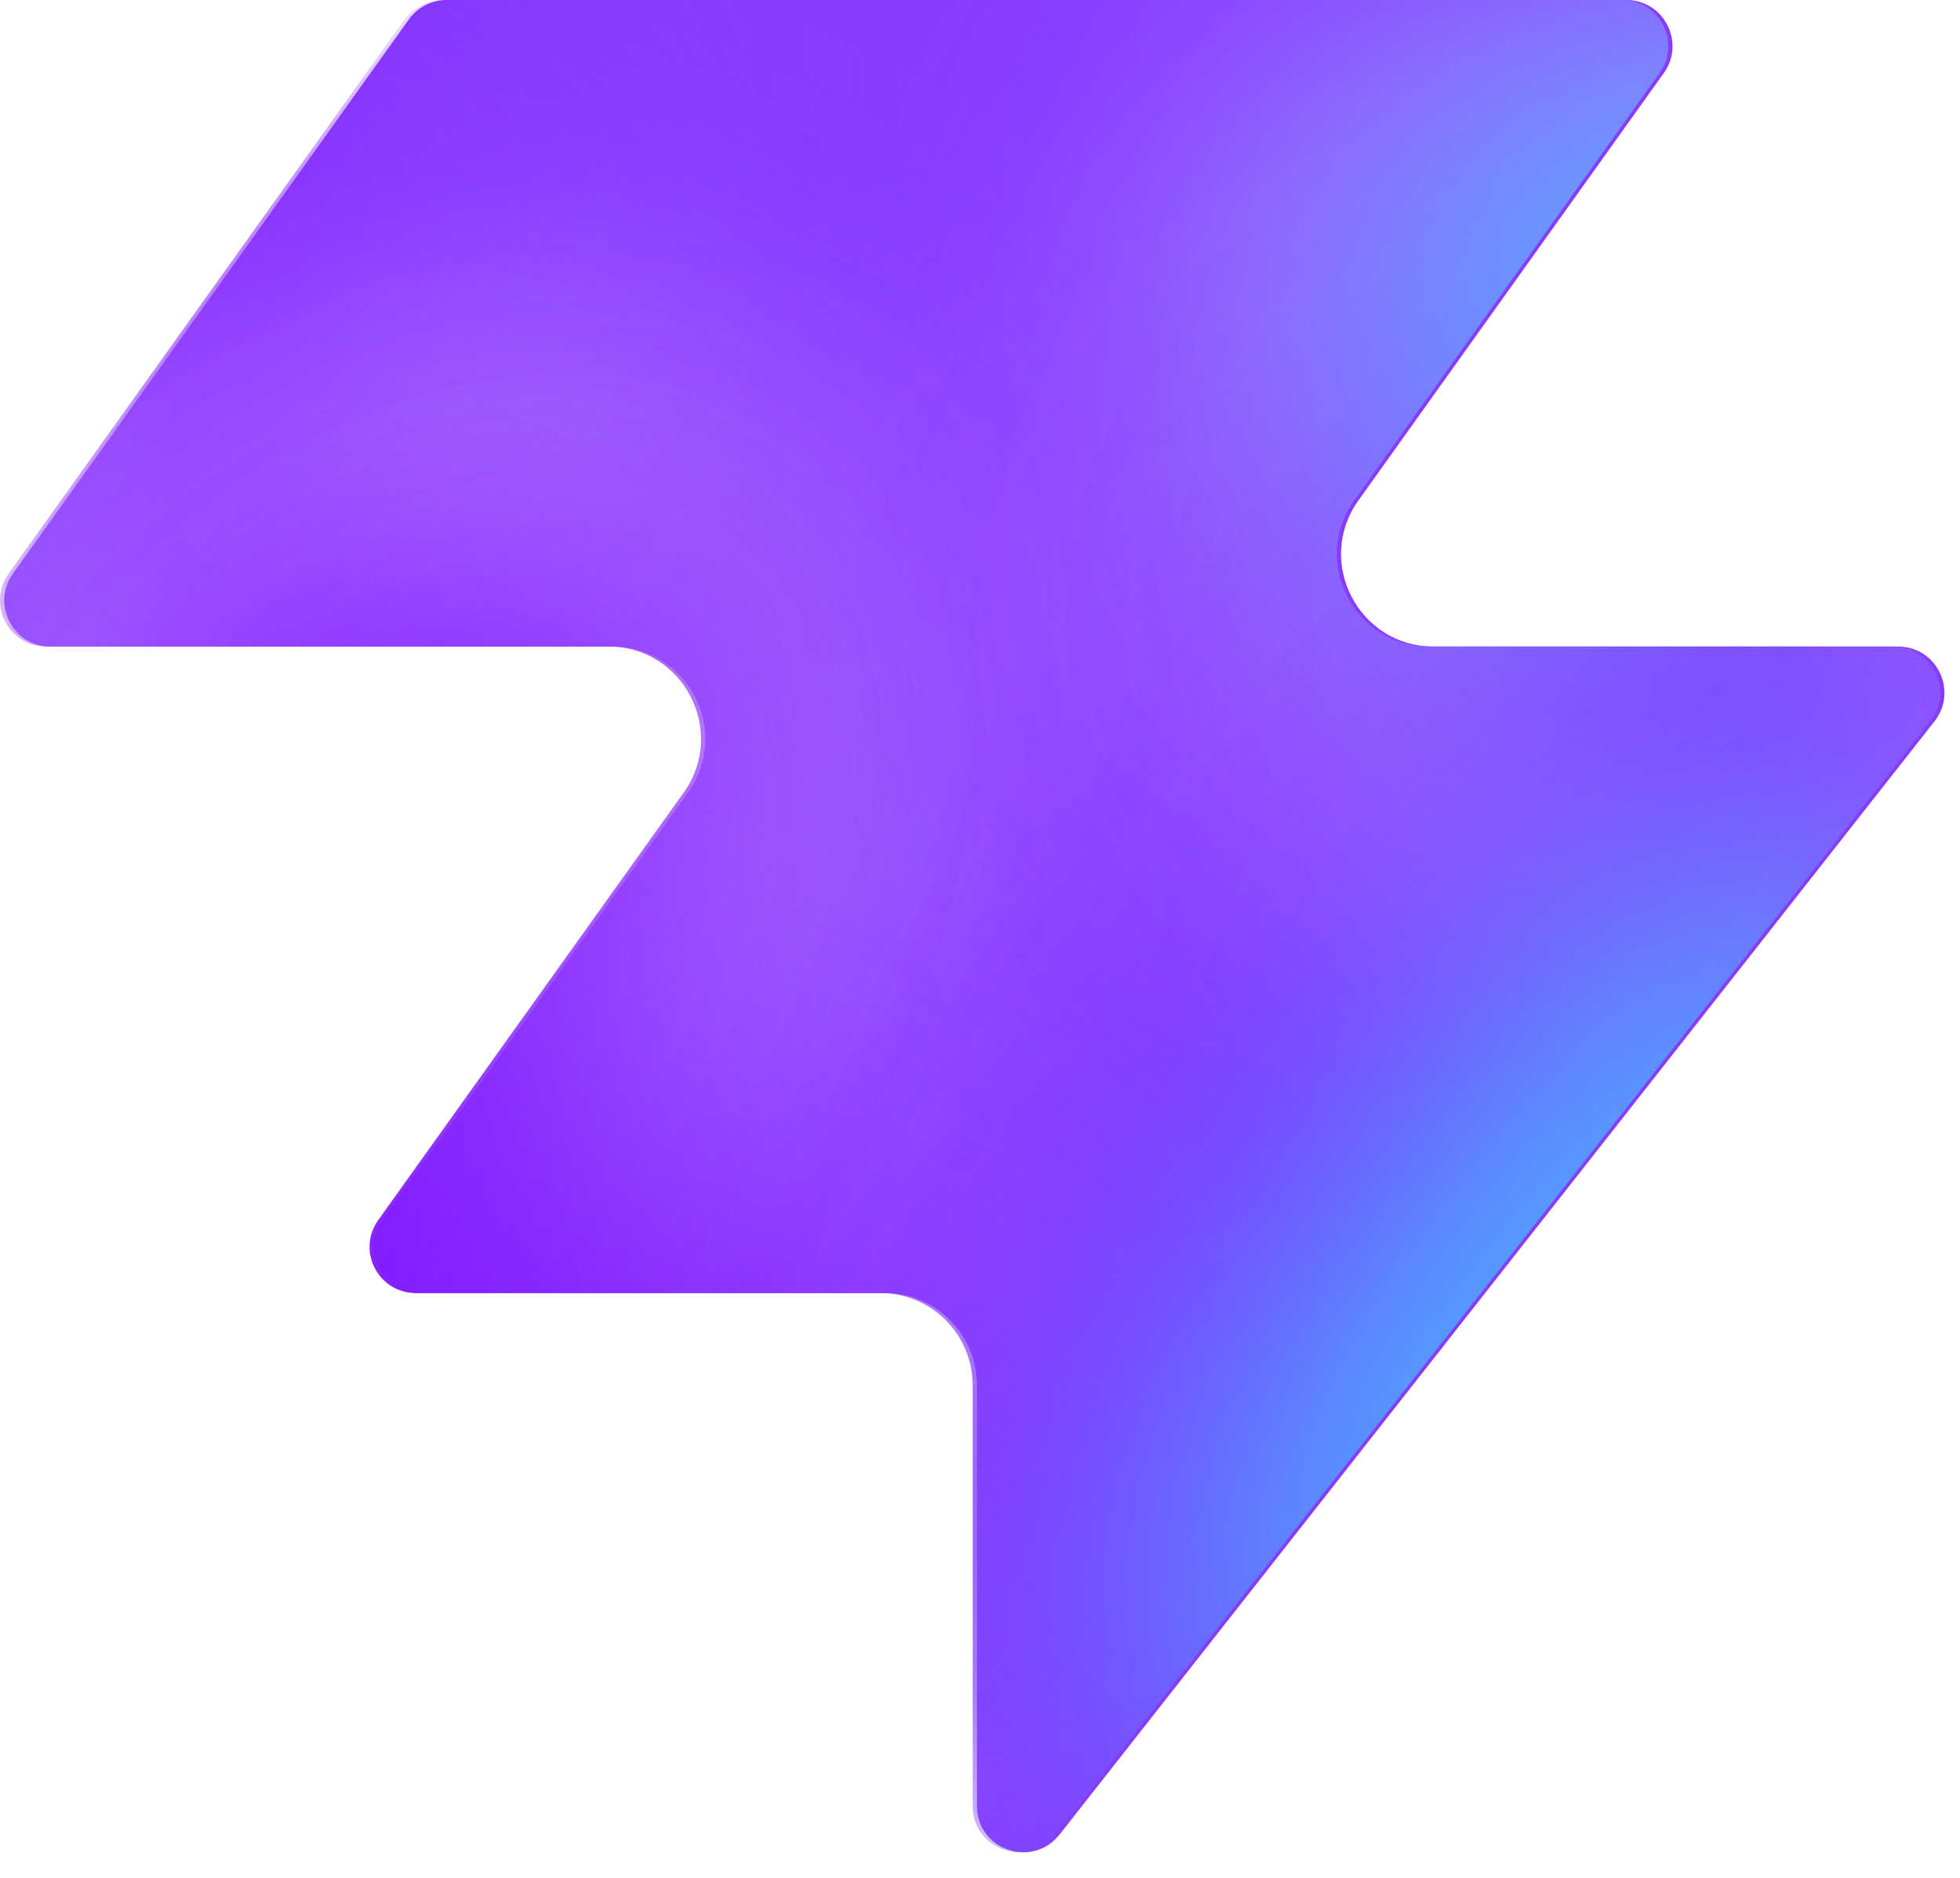
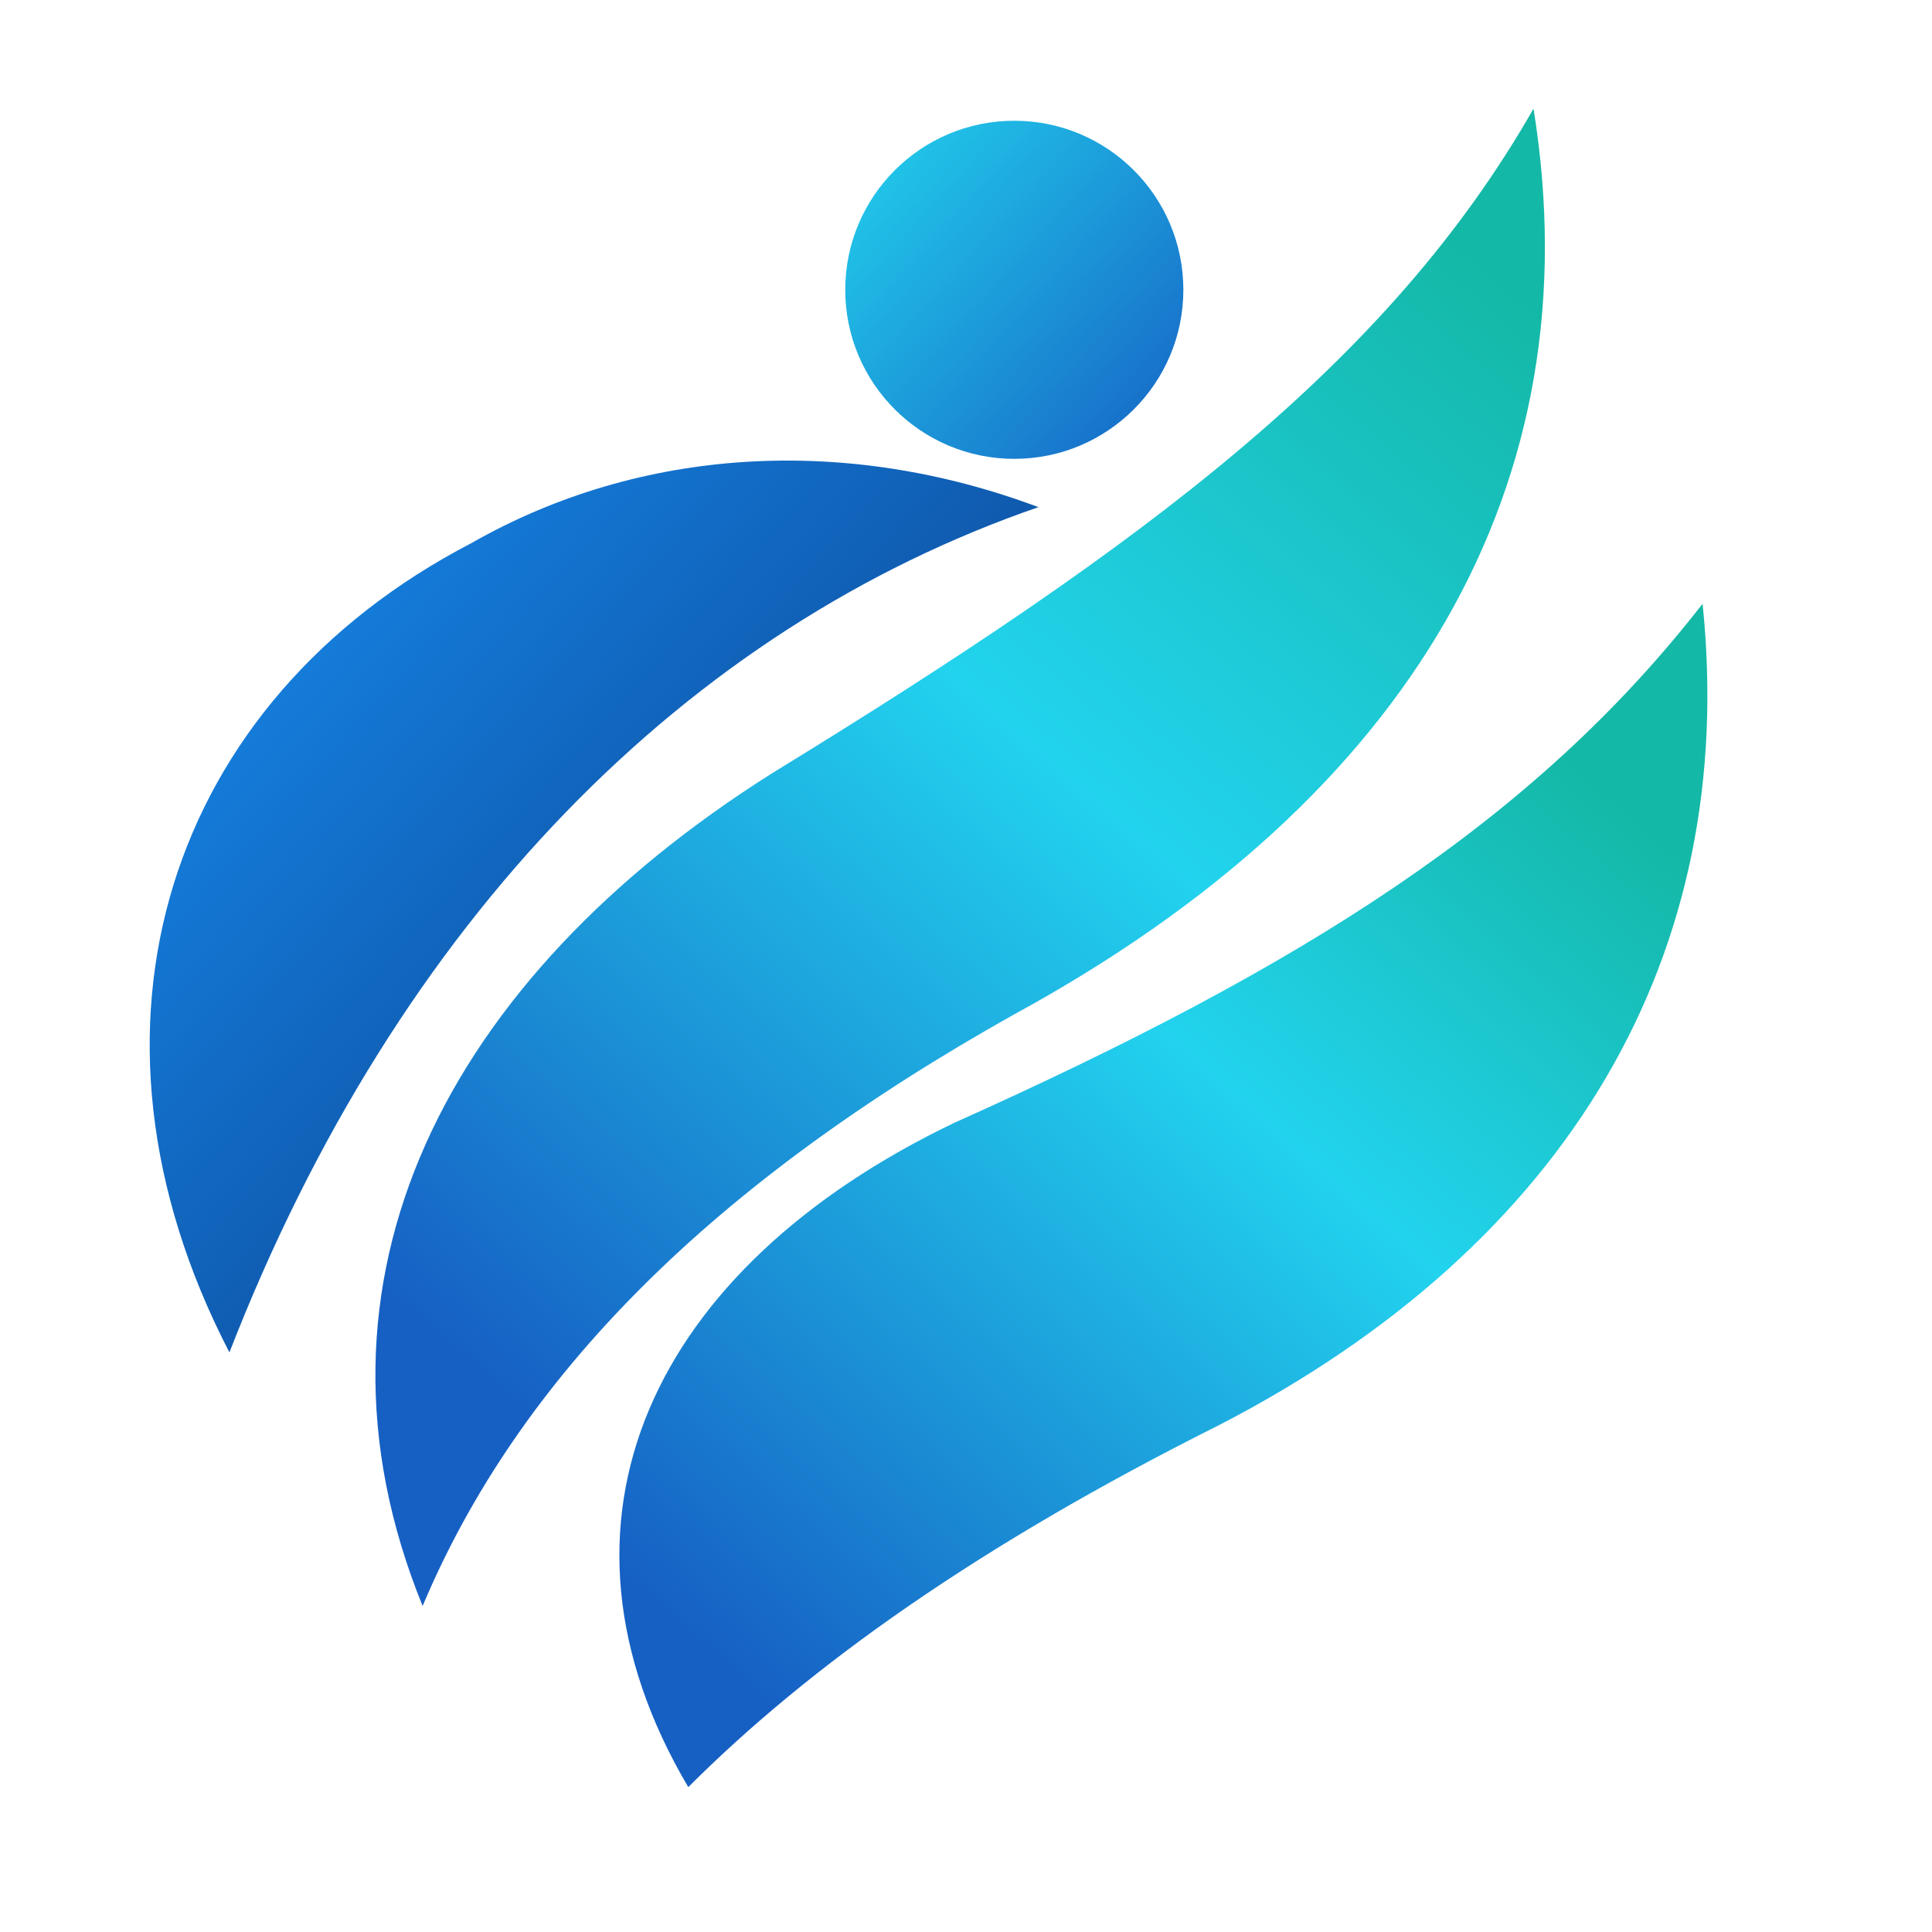
- <svg xmlns="http://www.w3.org/2000/svg" width="48" height="46" fill="none" viewBox="0 0 48 46">
-   <path fill="#863bff" d="M25.946 44.938c-.664.845-2.021.375-2.021-.698V33.937a2.26 2.26 0 0 0-2.262-2.262H10.287c-.92 0-1.456-1.04-.92-1.788l7.48-10.471c1.07-1.497 0-3.578-1.842-3.578H1.237c-.92 0-1.456-1.04-.92-1.788L10.013.474c.214-.297.556-.474.92-.474h28.894c.92 0 1.456 1.04.92 1.788l-7.48 10.471c-1.07 1.498 0 3.579 1.842 3.579h11.377c.943 0 1.473 1.088.89 1.83L25.947 44.94z" style="fill:#863bff;fill:color(display-p3 .525 .23 1);fill-opacity:1" />
-   <mask id="a" width="48" height="46" x="0" y="0" maskUnits="userSpaceOnUse" style="mask-type:alpha">
-     <path fill="#000" d="M25.842 44.938c-.664.844-2.021.375-2.021-.698V33.937a2.26 2.26 0 0 0-2.262-2.262H10.183c-.92 0-1.456-1.04-.92-1.788l7.48-10.471c1.07-1.498 0-3.579-1.842-3.579H1.133c-.92 0-1.456-1.04-.92-1.787L9.91.473c.214-.297.556-.474.92-.474h28.894c.92 0 1.456 1.04.92 1.788l-7.48 10.471c-1.07 1.498 0 3.578 1.842 3.578h11.377c.943 0 1.473 1.088.89 1.832L25.843 44.94z" style="fill:#000;fill-opacity:1" />
-   </mask>
-   <g mask="url(#a)">
-     <g filter="url(#b)">
-       <ellipse cx="5.508" cy="14.704" fill="#ede6ff" rx="5.508" ry="14.704" style="fill:#ede6ff;fill:color(display-p3 .927 .903 1);fill-opacity:1" transform="matrix(.00324 1 1 -.00324 -4.47 31.516)" />
-     </g>
-     <g filter="url(#c)">
-       <ellipse cx="10.399" cy="29.851" fill="#ede6ff" rx="10.399" ry="29.851" style="fill:#ede6ff;fill:color(display-p3 .927 .903 1);fill-opacity:1" transform="matrix(.00324 1 1 -.00324 -39.328 7.883)" />
-     </g>
-     <g filter="url(#d)">
-       <ellipse cx="5.508" cy="30.487" fill="#7e14ff" rx="5.508" ry="30.487" style="fill:#7e14ff;fill:color(display-p3 .492 .077 1);fill-opacity:1" transform="rotate(89.814 -25.913 -14.639)scale(1 -1)" />
-     </g>
-     <g filter="url(#e)">
-       <ellipse cx="5.508" cy="30.599" fill="#7e14ff" rx="5.508" ry="30.599" style="fill:#7e14ff;fill:color(display-p3 .492 .077 1);fill-opacity:1" transform="rotate(89.814 -32.644 -3.334)scale(1 -1)" />
-     </g>
-     <g filter="url(#f)">
-       <ellipse cx="5.508" cy="30.599" fill="#7e14ff" rx="5.508" ry="30.599" style="fill:#7e14ff;fill:color(display-p3 .492 .077 1);fill-opacity:1" transform="matrix(.00324 1 1 -.00324 -34.34 30.47)" />
-     </g>
-     <g filter="url(#g)">
-       <ellipse cx="14.072" cy="22.078" fill="#ede6ff" rx="14.072" ry="22.078" style="fill:#ede6ff;fill:color(display-p3 .927 .903 1);fill-opacity:1" transform="rotate(93.35 24.506 48.493)scale(-1 1)" />
-     </g>
-     <g filter="url(#h)">
-       <ellipse cx="3.47" cy="21.501" fill="#7e14ff" rx="3.47" ry="21.501" style="fill:#7e14ff;fill:color(display-p3 .492 .077 1);fill-opacity:1" transform="rotate(89.009 28.708 47.59)scale(-1 1)" />
-     </g>
-     <g filter="url(#i)">
-       <ellipse cx="3.47" cy="21.501" fill="#7e14ff" rx="3.47" ry="21.501" style="fill:#7e14ff;fill:color(display-p3 .492 .077 1);fill-opacity:1" transform="rotate(89.009 28.708 47.59)scale(-1 1)" />
-     </g>
-     <g filter="url(#j)">
-       <ellipse cx=".387" cy="8.972" fill="#7e14ff" rx="4.407" ry="29.108" style="fill:#7e14ff;fill:color(display-p3 .492 .077 1);fill-opacity:1" transform="rotate(39.51 .387 8.972)" />
-     </g>
-     <g filter="url(#k)">
-       <ellipse cx="47.523" cy="-6.092" fill="#7e14ff" rx="4.407" ry="29.108" style="fill:#7e14ff;fill:color(display-p3 .492 .077 1);fill-opacity:1" transform="rotate(37.892 47.523 -6.092)" />
-     </g>
-     <g filter="url(#l)">
-       <ellipse cx="41.412" cy="6.333" fill="#47bfff" rx="5.971" ry="9.665" style="fill:#47bfff;fill:color(display-p3 .28 .748 1);fill-opacity:1" transform="rotate(37.892 41.412 6.333)" />
-     </g>
-     <g filter="url(#m)">
-       <ellipse cx="-1.879" cy="38.332" fill="#7e14ff" rx="4.407" ry="29.108" style="fill:#7e14ff;fill:color(display-p3 .492 .077 1);fill-opacity:1" transform="rotate(37.892 -1.88 38.332)" />
-     </g>
-     <g filter="url(#n)">
-       <ellipse cx="-1.879" cy="38.332" fill="#7e14ff" rx="4.407" ry="29.108" style="fill:#7e14ff;fill:color(display-p3 .492 .077 1);fill-opacity:1" transform="rotate(37.892 -1.88 38.332)" />
-     </g>
-     <g filter="url(#o)">
-       <ellipse cx="35.651" cy="29.907" fill="#7e14ff" rx="4.407" ry="29.108" style="fill:#7e14ff;fill:color(display-p3 .492 .077 1);fill-opacity:1" transform="rotate(37.892 35.651 29.907)" />
-     </g>
-     <g filter="url(#p)">
-       <ellipse cx="38.418" cy="32.4" fill="#47bfff" rx="5.971" ry="15.297" style="fill:#47bfff;fill:color(display-p3 .28 .748 1);fill-opacity:1" transform="rotate(37.892 38.418 32.4)" />
-     </g>
-   </g>
+ <svg xmlns="http://www.w3.org/2000/svg" viewBox="0 0 160 160">
  <defs>
-     <filter id="b" width="60.045" height="41.654" x="-19.77" y="16.149" color-interpolation-filters="sRGB" filterUnits="userSpaceOnUse">
-       <feFlood flood-opacity="0" result="BackgroundImageFix" />
-       <feBlend in="SourceGraphic" in2="BackgroundImageFix" result="shape" />
-       <feGaussianBlur result="effect1_foregroundBlur_2002_17158" stdDeviation="7.659" />
-     </filter>
-     <filter id="c" width="90.34" height="51.437" x="-54.613" y="-7.533" color-interpolation-filters="sRGB" filterUnits="userSpaceOnUse">
-       <feFlood flood-opacity="0" result="BackgroundImageFix" />
-       <feBlend in="SourceGraphic" in2="BackgroundImageFix" result="shape" />
-       <feGaussianBlur result="effect1_foregroundBlur_2002_17158" stdDeviation="7.659" />
-     </filter>
-     <filter id="d" width="79.355" height="29.4" x="-49.64" y="2.03" color-interpolation-filters="sRGB" filterUnits="userSpaceOnUse">
-       <feFlood flood-opacity="0" result="BackgroundImageFix" />
-       <feBlend in="SourceGraphic" in2="BackgroundImageFix" result="shape" />
-       <feGaussianBlur result="effect1_foregroundBlur_2002_17158" stdDeviation="4.596" />
-     </filter>
-     <filter id="e" width="79.579" height="29.4" x="-45.045" y="20.029" color-interpolation-filters="sRGB" filterUnits="userSpaceOnUse">
-       <feFlood flood-opacity="0" result="BackgroundImageFix" />
-       <feBlend in="SourceGraphic" in2="BackgroundImageFix" result="shape" />
-       <feGaussianBlur result="effect1_foregroundBlur_2002_17158" stdDeviation="4.596" />
-     </filter>
-     <filter id="f" width="79.579" height="29.4" x="-43.513" y="21.178" color-interpolation-filters="sRGB" filterUnits="userSpaceOnUse">
-       <feFlood flood-opacity="0" result="BackgroundImageFix" />
-       <feBlend in="SourceGraphic" in2="BackgroundImageFix" result="shape" />
-       <feGaussianBlur result="effect1_foregroundBlur_2002_17158" stdDeviation="4.596" />
-     </filter>
-     <filter id="g" width="74.749" height="58.852" x="15.756" y="-17.901" color-interpolation-filters="sRGB" filterUnits="userSpaceOnUse">
-       <feFlood flood-opacity="0" result="BackgroundImageFix" />
-       <feBlend in="SourceGraphic" in2="BackgroundImageFix" result="shape" />
-       <feGaussianBlur result="effect1_foregroundBlur_2002_17158" stdDeviation="7.659" />
-     </filter>
-     <filter id="h" width="61.377" height="25.362" x="23.548" y="2.284" color-interpolation-filters="sRGB" filterUnits="userSpaceOnUse">
-       <feFlood flood-opacity="0" result="BackgroundImageFix" />
-       <feBlend in="SourceGraphic" in2="BackgroundImageFix" result="shape" />
-       <feGaussianBlur result="effect1_foregroundBlur_2002_17158" stdDeviation="4.596" />
-     </filter>
-     <filter id="i" width="61.377" height="25.362" x="23.548" y="2.284" color-interpolation-filters="sRGB" filterUnits="userSpaceOnUse">
-       <feFlood flood-opacity="0" result="BackgroundImageFix" />
-       <feBlend in="SourceGraphic" in2="BackgroundImageFix" result="shape" />
-       <feGaussianBlur result="effect1_foregroundBlur_2002_17158" stdDeviation="4.596" />
-     </filter>
-     <filter id="j" width="56.045" height="63.649" x="-27.636" y="-22.853" color-interpolation-filters="sRGB" filterUnits="userSpaceOnUse">
-       <feFlood flood-opacity="0" result="BackgroundImageFix" />
-       <feBlend in="SourceGraphic" in2="BackgroundImageFix" result="shape" />
-       <feGaussianBlur result="effect1_foregroundBlur_2002_17158" stdDeviation="4.596" />
-     </filter>
-     <filter id="k" width="54.814" height="64.646" x="20.116" y="-38.415" color-interpolation-filters="sRGB" filterUnits="userSpaceOnUse">
-       <feFlood flood-opacity="0" result="BackgroundImageFix" />
-       <feBlend in="SourceGraphic" in2="BackgroundImageFix" result="shape" />
-       <feGaussianBlur result="effect1_foregroundBlur_2002_17158" stdDeviation="4.596" />
-     </filter>
-     <filter id="l" width="33.541" height="35.313" x="24.641" y="-11.323" color-interpolation-filters="sRGB" filterUnits="userSpaceOnUse">
-       <feFlood flood-opacity="0" result="BackgroundImageFix" />
-       <feBlend in="SourceGraphic" in2="BackgroundImageFix" result="shape" />
-       <feGaussianBlur result="effect1_foregroundBlur_2002_17158" stdDeviation="4.596" />
-     </filter>
-     <filter id="m" width="54.814" height="64.646" x="-29.286" y="6.009" color-interpolation-filters="sRGB" filterUnits="userSpaceOnUse">
-       <feFlood flood-opacity="0" result="BackgroundImageFix" />
-       <feBlend in="SourceGraphic" in2="BackgroundImageFix" result="shape" />
-       <feGaussianBlur result="effect1_foregroundBlur_2002_17158" stdDeviation="4.596" />
-     </filter>
-     <filter id="n" width="54.814" height="64.646" x="-29.286" y="6.009" color-interpolation-filters="sRGB" filterUnits="userSpaceOnUse">
-       <feFlood flood-opacity="0" result="BackgroundImageFix" />
-       <feBlend in="SourceGraphic" in2="BackgroundImageFix" result="shape" />
-       <feGaussianBlur result="effect1_foregroundBlur_2002_17158" stdDeviation="4.596" />
-     </filter>
-     <filter id="o" width="54.814" height="64.646" x="8.244" y="-2.416" color-interpolation-filters="sRGB" filterUnits="userSpaceOnUse">
-       <feFlood flood-opacity="0" result="BackgroundImageFix" />
-       <feBlend in="SourceGraphic" in2="BackgroundImageFix" result="shape" />
-       <feGaussianBlur result="effect1_foregroundBlur_2002_17158" stdDeviation="4.596" />
-     </filter>
-     <filter id="p" width="39.409" height="43.623" x="18.713" y="10.588" color-interpolation-filters="sRGB" filterUnits="userSpaceOnUse">
-       <feFlood flood-opacity="0" result="BackgroundImageFix" />
-       <feBlend in="SourceGraphic" in2="BackgroundImageFix" result="shape" />
-       <feGaussianBlur result="effect1_foregroundBlur_2002_17158" stdDeviation="4.596" />
-     </filter>
+     <linearGradient id="head" x1="68" y1="12" x2="98" y2="39" gradientUnits="userSpaceOnUse">
+       <stop stop-color="#22D3EE" />
+       <stop offset="1" stop-color="#1660C4" />
+     </linearGradient>
+     <linearGradient id="left" x1="14" y1="49" x2="73" y2="102" gradientUnits="userSpaceOnUse">
+       <stop stop-color="#1687E8" />
+       <stop offset="1" stop-color="#0B3D8A" />
+     </linearGradient>
+     <linearGradient id="main" x1="45" y1="118" x2="126" y2="24" gradientUnits="userSpaceOnUse">
+       <stop stop-color="#1660C4" />
+       <stop offset=".56" stop-color="#22D3EE" />
+       <stop offset="1" stop-color="#14B8A6" />
+     </linearGradient>
+     <linearGradient id="lower" x1="66" y1="143" x2="134" y2="66" gradientUnits="userSpaceOnUse">
+       <stop stop-color="#1660C4" />
+       <stop offset=".62" stop-color="#22D3EE" />
+       <stop offset="1" stop-color="#14B8A6" />
+     </linearGradient>
  </defs>
+   <circle cx="84" cy="24" r="14" fill="url(#head)" />
+   <path fill="url(#left)" d="M19 112C5 85 14 58 39 45c14-8 31-9 47-3-29 10-53 34-67 70Z" />
+   <path fill="url(#main)" d="M35 133c-11-27 2-52 29-69 31-19 51-34 63-55 5 31-10 57-43 75-25 14-41 30-49 49Z" />
+   <path fill="url(#lower)" d="M57 148c-13-22-3-43 22-55 29-13 48-25 62-43 3 29-11 53-40 68-20 10-34 20-44 30Z" />
</svg>
